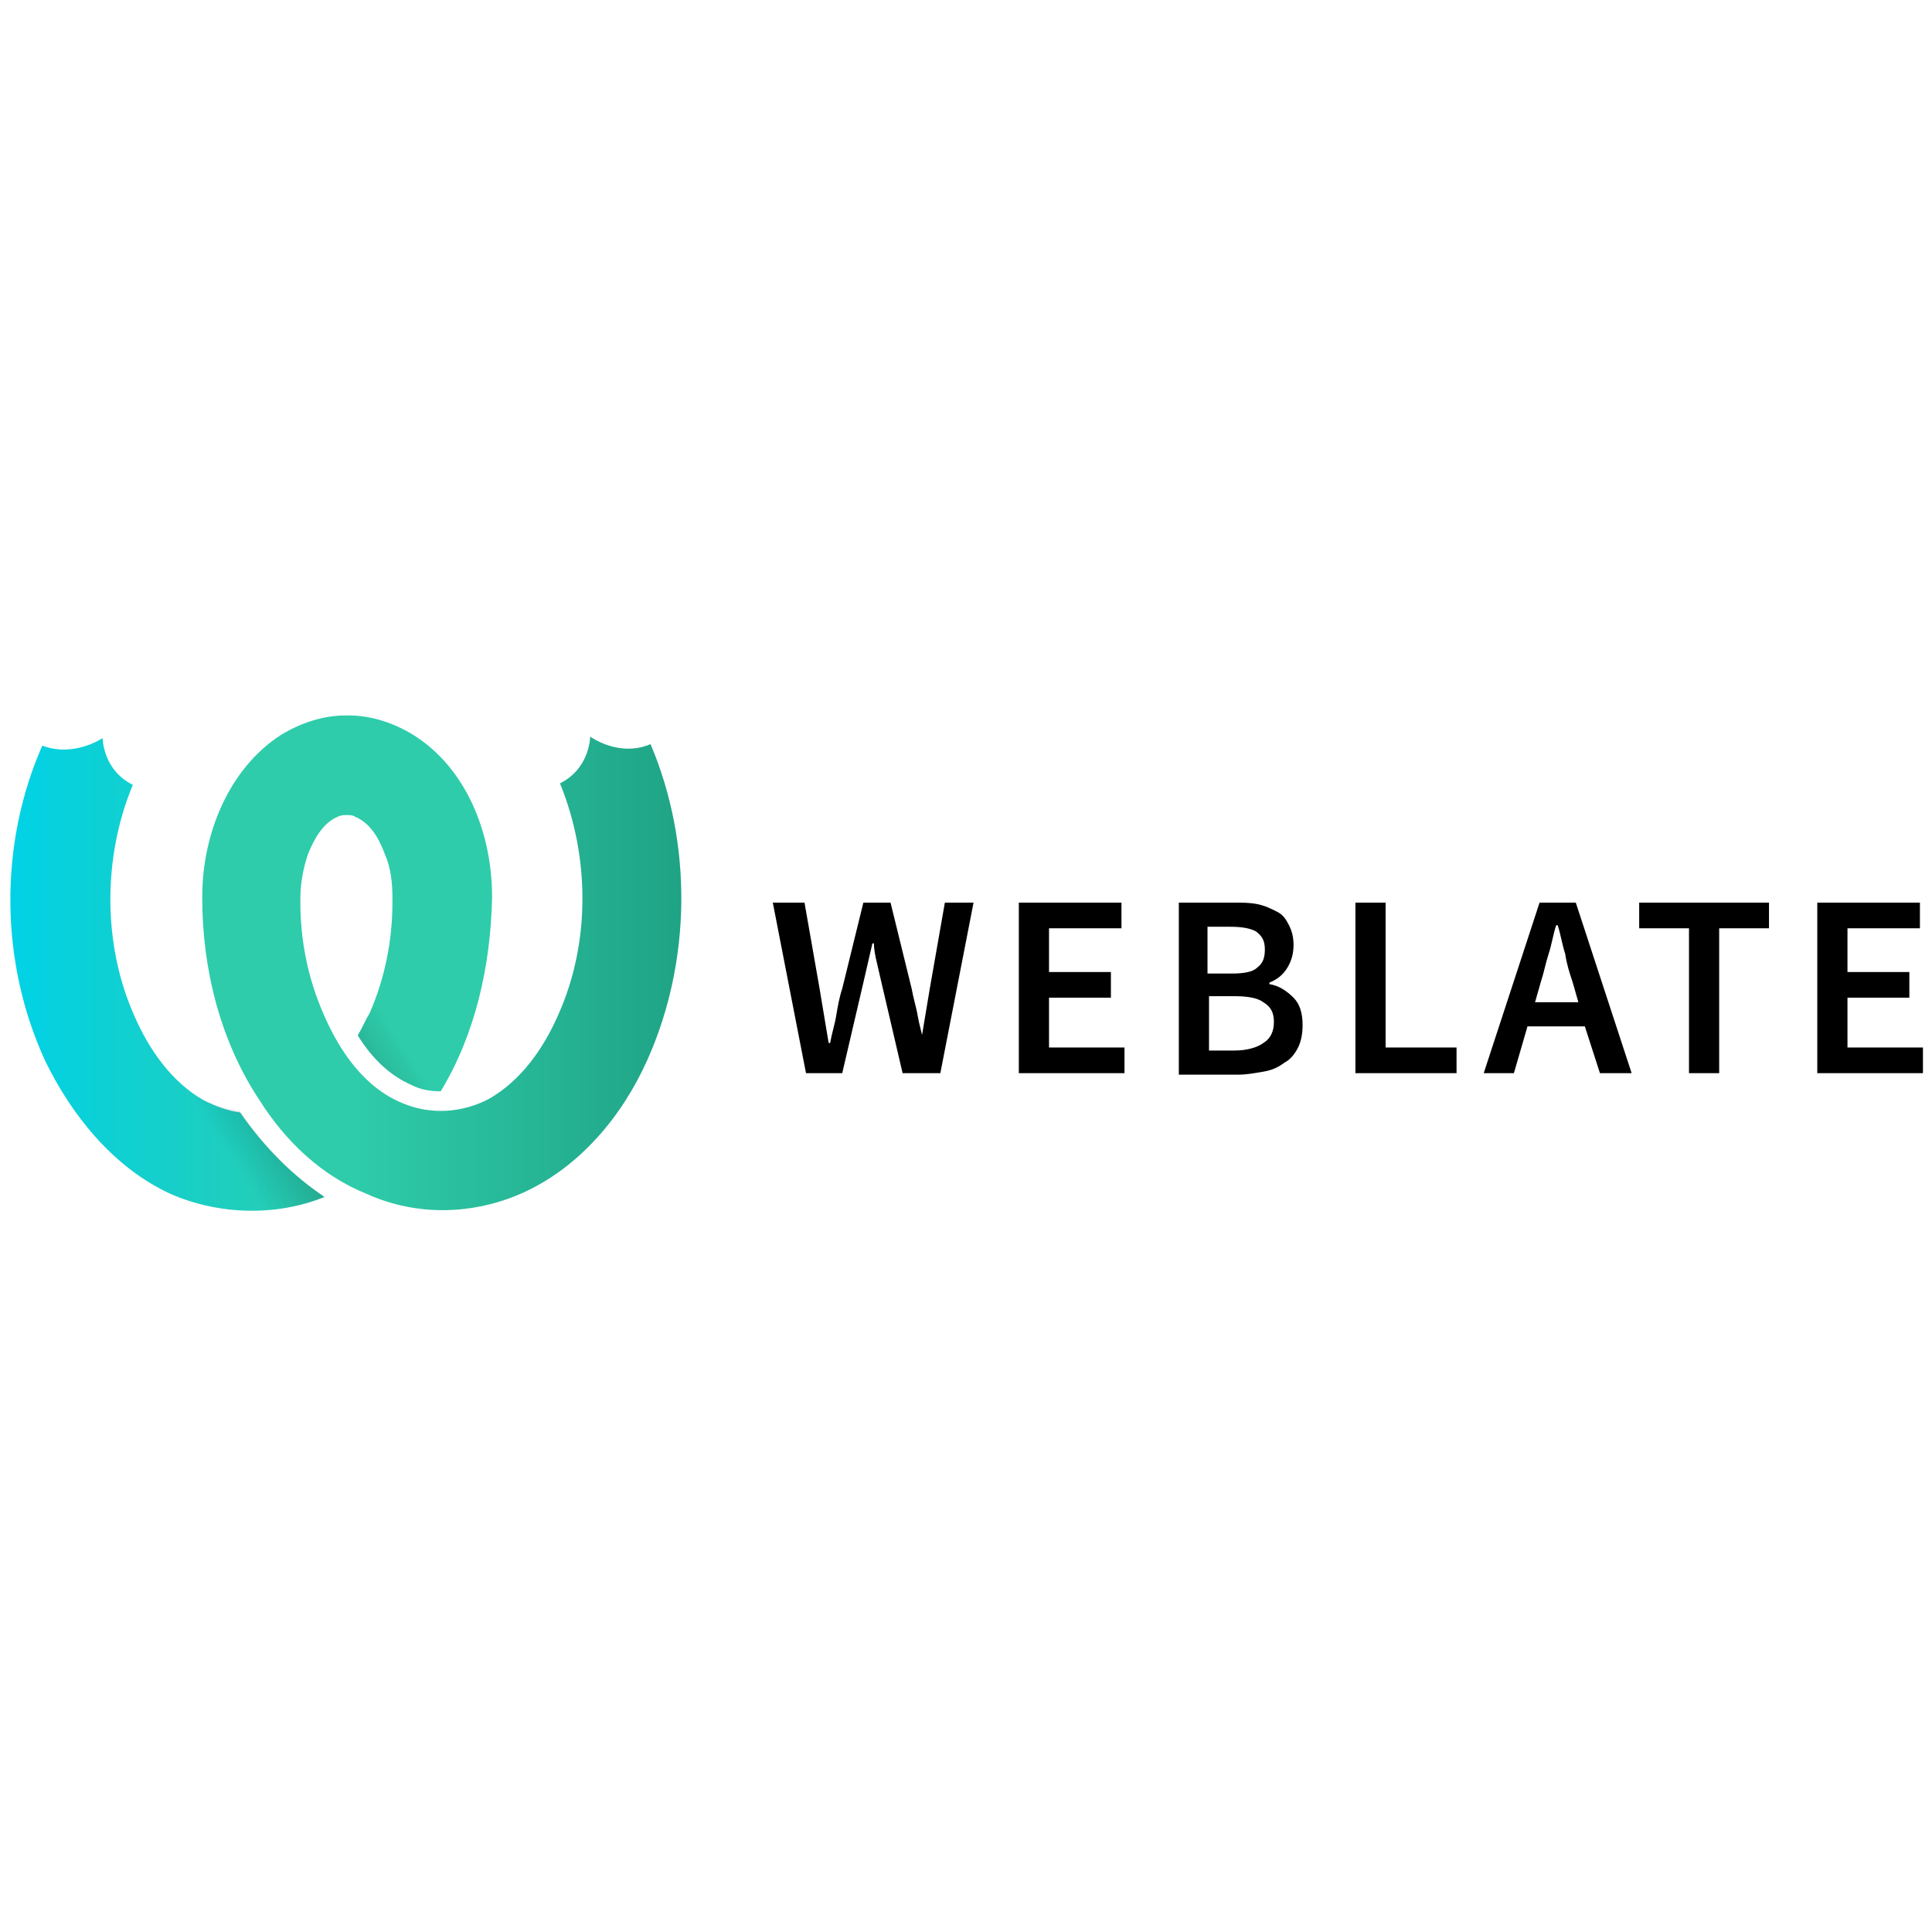
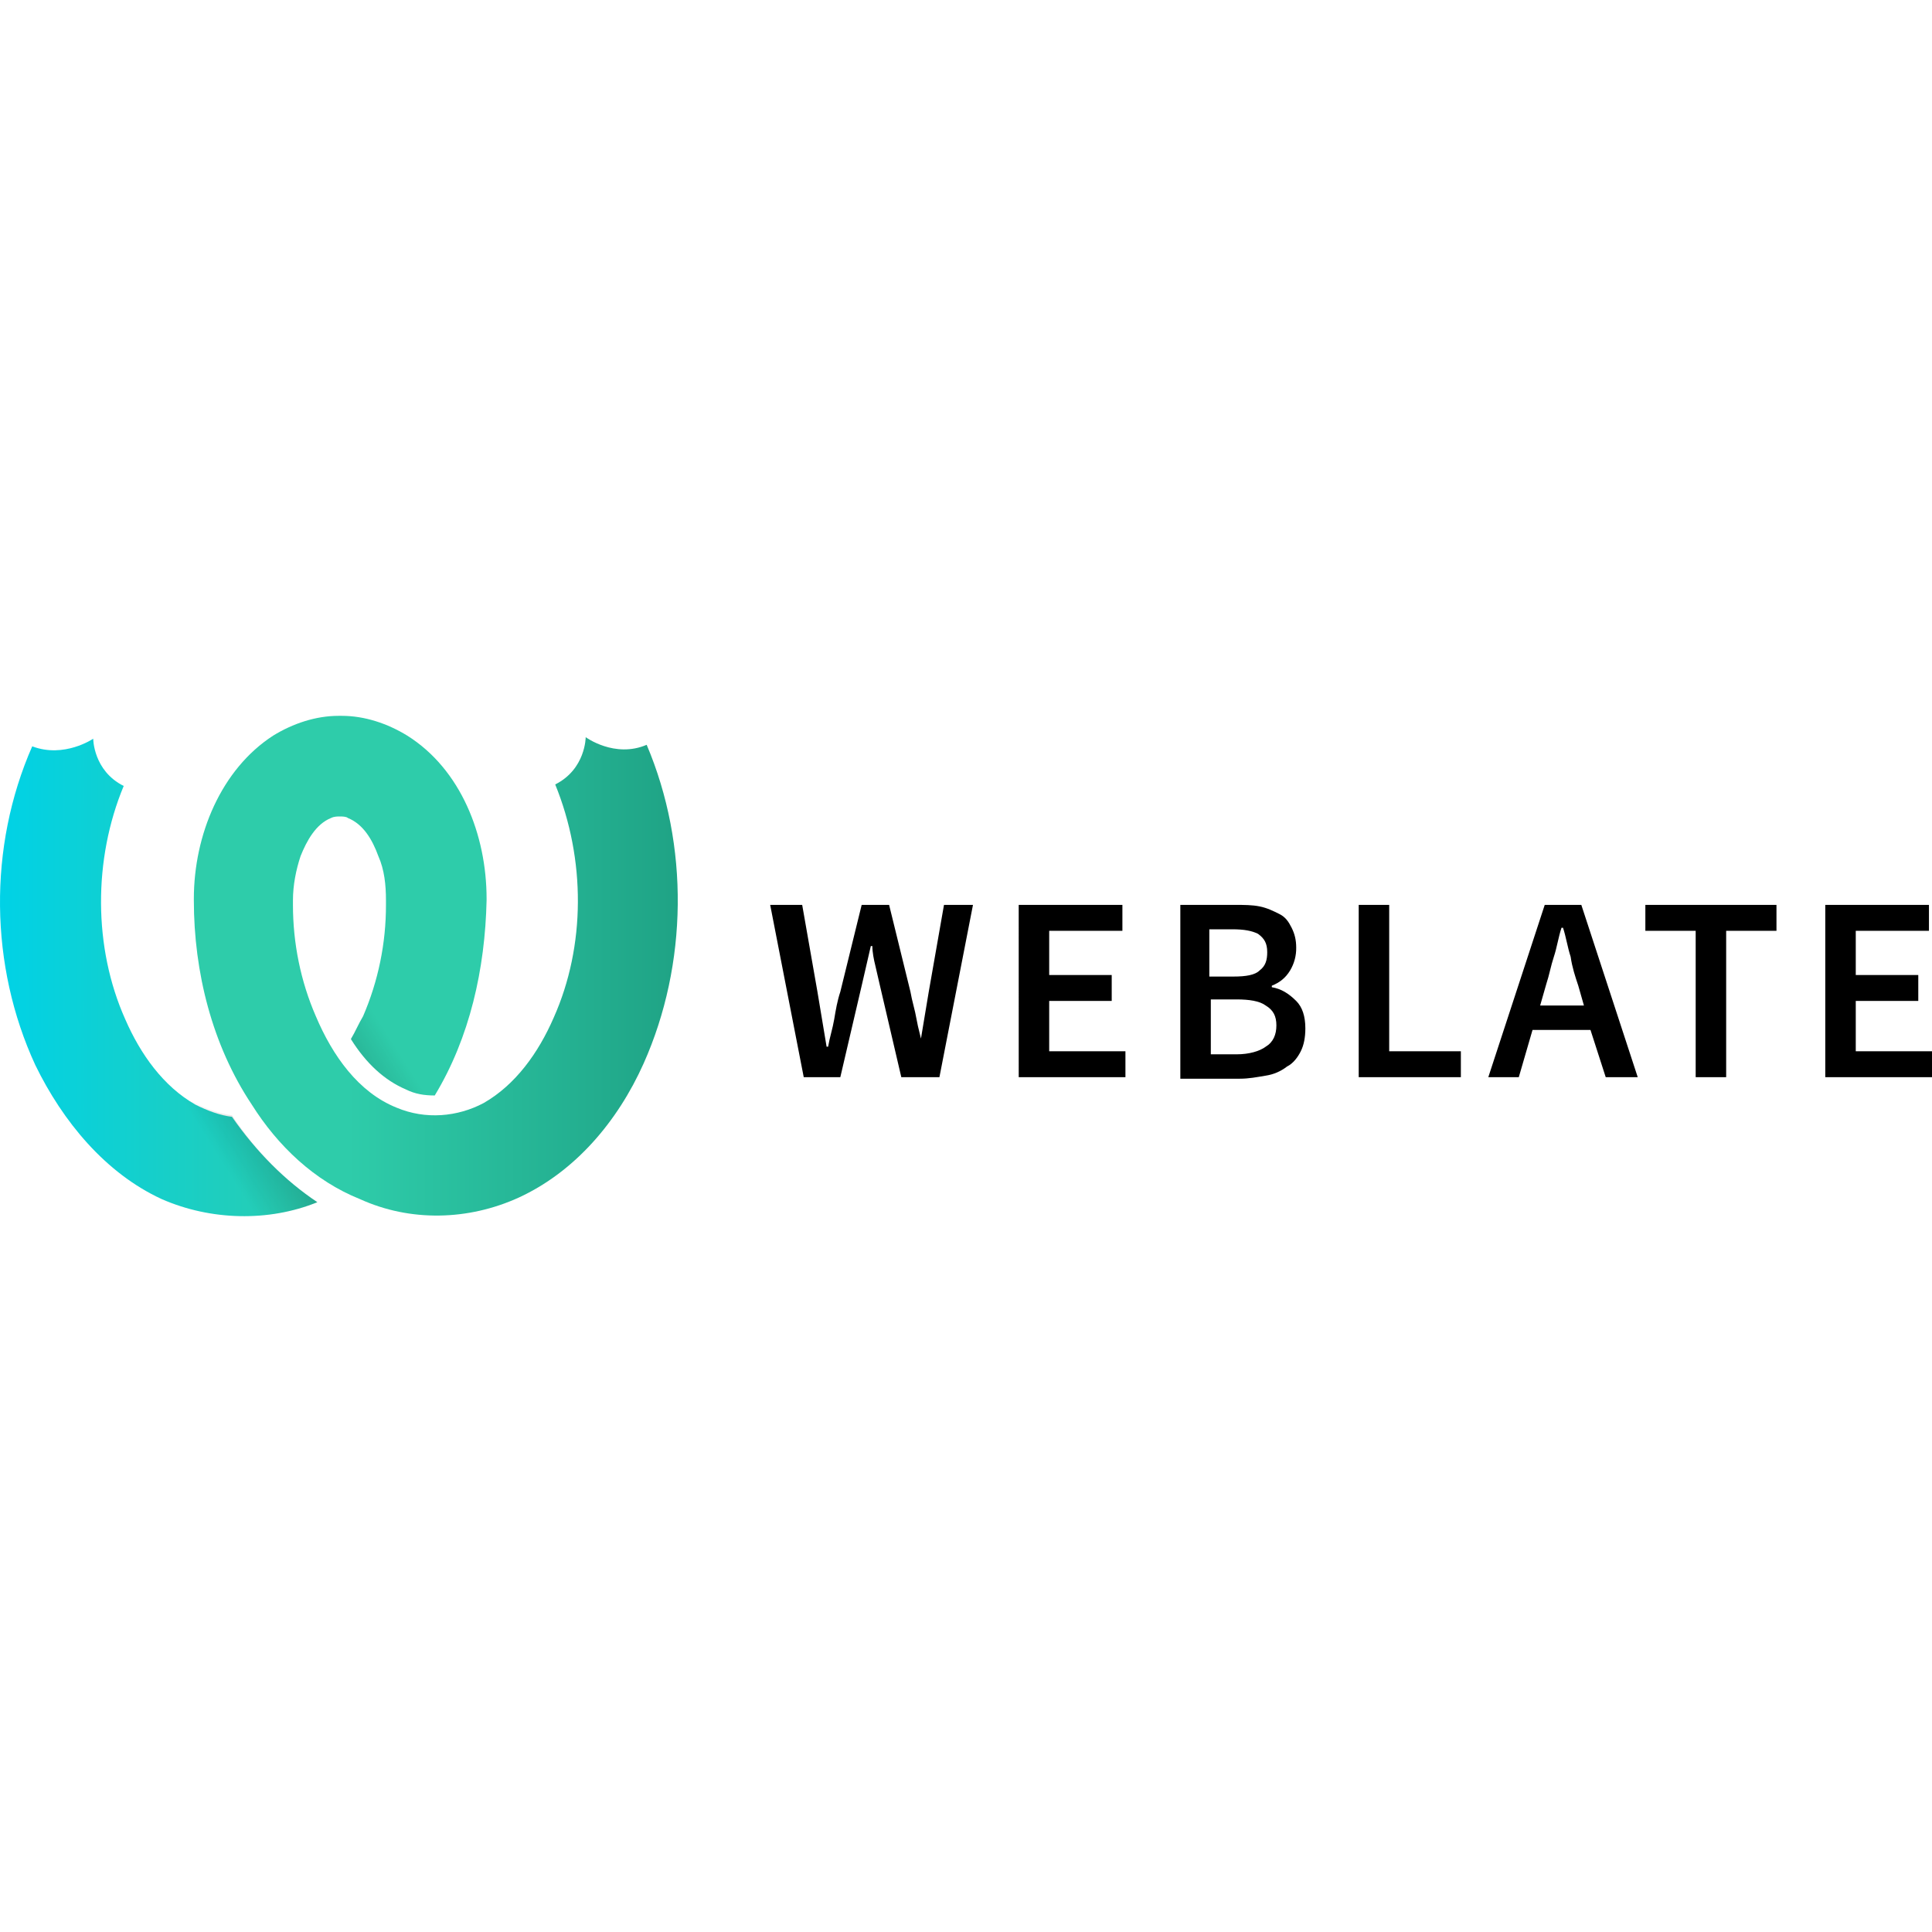
<svg xmlns="http://www.w3.org/2000/svg" viewBox="0 0 128 128">
-   <g transform="translate(50 76)">
-     <linearGradient id="weblate-original-wordmark-a" gradientUnits="userSpaceOnUse" x1="-150.086" y1="-11.98" x2="-128.011" y2="-11.98" gradientTransform="matrix(.9831 0 0 1.0172 98.309 0)">
+   <defs>
+     <linearGradient id="a" x1="-150.086" x2="-128.011" y1="-11.98" y2="-11.98" gradientTransform="matrix(.99308 0 0 1.02752 149.121 76.316)" gradientUnits="userSpaceOnUse">
      <stop offset="0" stop-color="#00d2e6" />
      <stop offset="1" stop-color="#2eccaa" />
    </linearGradient>
-     <path d="M-20.8-3.7c-.7 0-1.3-.1-1.9-.4-1.4-.6-2.6-1.7-3.6-3.3.3-.5.5-1 .8-1.5 1-2.3 1.5-4.8 1.5-7.3v-.3c0-1-.1-2-.5-2.9-.4-1.1-1-2.1-2-2.5-.1-.1-.4-.1-.5-.1-1.2-2.3-1.3-4.5 0-6.6h.1c1.5 0 3 .5 4.3 1.3 3.5 2.2 5.2 6.5 5.2 10.7v.1c-.1 4.5-1.1 9-3.4 12.8zm-7.7 7c-3.2 1.3-7 1.2-10.2-.2-3.7-1.7-6.5-5.1-8.3-8.8-3-6.5-3.1-14.3-.2-20.9 2.1.8 4-.5 4-.5s0 2.1 2 3.1c-2 4.8-2 10.6.1 15.3 1 2.3 2.5 4.4 4.6 5.6.8.4 1.6.7 2.4.8 1.6 2.3 3.5 4.2 5.6 5.6z" fill="url(#weblate-original-wordmark-a)" />
-     <linearGradient id="weblate-original-wordmark-b" gradientUnits="userSpaceOnUse" x1="-130.696" y1="-.952" x2="-119.307" y2="-6.318" gradientTransform="matrix(1.1631 0 0 .8598 116.308 0)">
+     <linearGradient id="b" x1="-130.696" x2="-119.307" y1="-.952" y2="-6.318" gradientTransform="matrix(1.1749 0 0 .86853 167.303 76.316)" gradientUnits="userSpaceOnUse">
      <stop offset="0" stop-opacity="0" />
      <stop offset=".514" />
      <stop offset="1" stop-opacity="0" />
    </linearGradient>
-     <path d="M-20.8-3.7c-.7 0-1.3-.1-1.9-.4-1.4-.6-2.6-1.7-3.6-3.3.3-.5.5-1 .8-1.5.3-.7.6-1.4.8-2.1.5-1.7 6.8.5 5.9 3.2-.6 1.4-1.2 2.8-2 4.1zm-7.7 7c-3.2 1.3-7 1.2-10.2-.2-3.7-1.7.1-7.5 2.2-6.3.8.4 1.6.7 2.4.8 1.6 2.4 3.5 4.3 5.6 5.7z" opacity=".3" fill-rule="evenodd" clip-rule="evenodd" fill="url(#weblate-original-wordmark-b)" />
-     <linearGradient id="weblate-original-wordmark-c" gradientUnits="userSpaceOnUse" x1="-104.893" y1="-11.998" x2="-126.931" y2="-11.998" gradientTransform="matrix(.9831 0 0 1.0172 98.309 0)">
+     <linearGradient id="c" x1="-104.893" x2="-126.931" y1="-11.998" y2="-11.998" gradientTransform="matrix(.99308 0 0 1.02752 149.121 76.316)" gradientUnits="userSpaceOnUse">
      <stop offset="0" stop-color="#1fa385" />
      <stop offset="1" stop-color="#2eccaa" />
    </linearGradient>
-     <path d="M-36.6-16.5v-.1c0-4.2 1.8-8.5 5.2-10.7 1.3-.8 2.8-1.3 4.3-1.3h.1v6.6c-.2 0-.4 0-.6.1-1 .4-1.6 1.5-2 2.5-.3.9-.5 1.9-.5 2.9v.3c0 2.5.5 5 1.5 7.3 1.1 2.6 2.8 5 5.3 6 1.9.8 4 .6 5.7-.3 2.1-1.2 3.6-3.3 4.6-5.6 2.1-4.7 2.1-10.4.1-15.3 2-1 2-3.1 2-3.1s1.9 1.4 4 .5c2.8 6.6 2.7 14.4-.2 20.9C-8.8-2-11.6 1.3-15.3 3c-3.3 1.5-7.1 1.6-10.4.1-3-1.2-5.4-3.5-7.1-6.2-2.6-3.9-3.8-8.7-3.8-13.4z" fill="url(#weblate-original-wordmark-c)" />
-   </g>
-   <path d="M51.2 59.8h2.1l1 5.7.3 1.8.3 1.8h.1c.1-.6.3-1.2.4-1.8.1-.6.2-1.2.4-1.8l1.4-5.7H59l1.4 5.7c.1.6.3 1.2.4 1.8s.3 1.2.4 1.8H61l.3-1.8.3-1.8 1-5.7h1.9l-2.2 11.3h-2.5l-1.4-6c-.1-.4-.2-.9-.3-1.3-.1-.4-.2-.9-.2-1.3h-.1c-.1.4-.2.9-.3 1.3-.1.4-.2.9-.3 1.3l-1.4 6h-2.4l-2.2-11.3zm16.3 0h6.8v1.7h-4.8v2.9h4.1v1.7h-4.1v3.3h5v1.7h-7V59.8zm10.6 0h3.6c.6 0 1.1 0 1.6.1s.9.3 1.3.5.6.5.8.9c.2.4.3.8.3 1.3s-.1 1-.4 1.5c-.3.5-.7.8-1.2 1v.1c.6.1 1.1.4 1.6.9.4.4.6 1 .6 1.8 0 .6-.1 1.1-.3 1.5-.2.4-.5.8-.9 1-.4.3-.8.5-1.4.6s-1.1.2-1.7.2h-3.9V59.8zm3.5 4.7c.8 0 1.4-.1 1.7-.4.4-.3.5-.7.5-1.2 0-.6-.2-.9-.6-1.2-.4-.2-.9-.3-1.7-.3H80v3.1h1.6zm.2 5.1c.8 0 1.5-.2 1.9-.5.5-.3.7-.8.7-1.4 0-.6-.2-1-.7-1.3-.4-.3-1.1-.4-1.9-.4h-1.7v3.6h1.7zm8-9.8h2v9.6h4.7v1.7h-6.7V59.8zM105 68h-3.8l-.9 3.1h-2l3.7-11.3h2.4l3.7 11.3H106l-1-3.1zm-.4-1.5l-.4-1.4c-.2-.6-.4-1.2-.5-1.9-.2-.6-.3-1.3-.5-1.9h-.1c-.2.6-.3 1.3-.5 1.9-.2.6-.3 1.2-.5 1.8l-.4 1.4h2.9zm7.3-5h-3.3v-1.7h8.6v1.7h-3.3v9.6h-2v-9.6zm8.5-1.7h6.8v1.7h-4.8v2.9h4.1v1.7h-4.1v3.3h5v1.7h-7V59.8z" />
+   </defs>
+   <path fill="url(#a)" d="M28.803 72.578c-.707 0-1.313-.1-1.919-.404-1.414-.606-2.626-1.717-3.636-3.333.303-.505.505-1.01.808-1.515a18.531 18.531 0 0 0 1.515-7.374v-.304c0-1.01-.101-2.02-.505-2.929-.404-1.111-1.01-2.121-2.02-2.525-.102-.101-.405-.101-.506-.101-1.212-2.324-1.313-4.546 0-6.667h.101c1.516 0 3.03.505 4.344 1.313 3.536 2.222 5.253 6.566 5.253 10.808v.101c-.101 4.546-1.111 9.092-3.435 12.93zm-7.778 7.071c-3.232 1.314-7.07 1.213-10.303-.202-3.738-1.717-6.566-5.151-8.385-8.889-3.03-6.566-3.131-14.445-.202-21.112 2.122.808 4.041-.505 4.041-.505s0 2.121 2.02 3.131c-2.02 4.85-2.02 10.708.101 15.456 1.01 2.323 2.526 4.444 4.647 5.656.808.405 1.616.708 2.424.809 1.617 2.323 3.536 4.242 5.657 5.656z" />
+   <path fill="url(#b)" d="M28.803 72.578c-.707 0-1.313-.1-1.919-.404-1.414-.606-2.626-1.717-3.636-3.333.303-.505.505-1.01.808-1.515.303-.708.606-1.415.808-2.122.505-1.717 6.869.505 5.96 3.233-.606 1.414-1.213 2.828-2.02 4.141zm-7.778 7.071c-3.232 1.314-7.07 1.213-10.303-.202-3.738-1.717.1-7.576 2.222-6.364.808.405 1.616.708 2.424.809 1.617 2.424 3.536 4.343 5.657 5.757z" opacity=".3" />
+   <path fill="url(#c)" d="M12.843 59.648v-.1c0-4.243 1.818-8.587 5.253-10.81 1.313-.807 2.828-1.312 4.343-1.312h.101v6.667c-.202 0-.404 0-.606.1-1.01.405-1.616 1.516-2.02 2.526-.303.91-.505 1.92-.505 2.93v.303c0 2.525.505 5.05 1.515 7.374 1.111 2.626 2.829 5.05 5.354 6.06 1.92.809 4.04.607 5.758-.303 2.121-1.212 3.636-3.333 4.646-5.656 2.122-4.748 2.122-10.506.102-15.456 2.02-1.01 2.02-3.131 2.02-3.131s1.92 1.414 4.04.505c2.829 6.667 2.728 14.546-.202 21.112-1.717 3.839-4.545 7.172-8.283 8.89-3.333 1.515-7.172 1.616-10.505.1-3.03-1.212-5.455-3.535-7.172-6.263-2.627-3.94-3.839-8.788-3.839-13.536z" />
+   <path d="M51.027 59.952h2.12l1.011 5.757.303 1.819.303 1.818h.101c.101-.606.303-1.212.404-1.818.101-.606.202-1.213.404-1.819l1.415-5.757h1.818l1.414 5.757c.101.606.303 1.213.404 1.819.101.606.303 1.212.404 1.818h-.202l.303-1.818.303-1.819 1.01-5.757h1.92l-2.223 11.414h-2.525l-1.414-6.06c-.101-.405-.202-.91-.303-1.314-.101-.404-.202-.909-.202-1.313h-.101c-.101.404-.202.91-.303 1.313-.101.404-.202.91-.303 1.313l-1.415 6.061H53.25zm16.465 0h6.87v1.717h-4.85v2.93h4.142v1.716h-4.142v3.334h5.051v1.717h-7.07zm10.708 0h3.636c.606 0 1.111 0 1.616.1.505.102.91.304 1.314.506s.606.505.808.909c.202.404.303.808.303 1.313a2.85 2.85 0 0 1-.404 1.515c-.303.505-.707.808-1.212 1.01v.101c.606.101 1.11.404 1.616.91.404.404.606 1.01.606 1.818 0 .606-.101 1.11-.303 1.515-.202.404-.505.808-.91 1.01a3.017 3.017 0 0 1-1.414.606c-.606.101-1.11.202-1.717.202H78.2zm3.535 4.747c.808 0 1.414-.1 1.717-.404.404-.303.505-.707.505-1.212 0-.606-.202-.91-.606-1.212-.404-.202-.909-.303-1.717-.303H80.12v3.131zm.202 5.152c.808 0 1.515-.202 1.92-.505.505-.303.707-.808.707-1.414 0-.606-.202-1.01-.708-1.314-.404-.303-1.11-.404-1.919-.404H80.22v3.637zm8.081-9.9h2.02v9.698h4.748v1.717h-6.768zm15.355 8.284h-3.839l-.91 3.131h-2.02l3.738-11.414h2.425l3.737 11.414h-2.121zm-.404-1.515-.404-1.415c-.203-.606-.405-1.212-.506-1.919-.202-.606-.303-1.313-.505-1.92h-.1c-.203.607-.304 1.314-.506 1.92-.202.606-.303 1.212-.505 1.818l-.404 1.414h2.93zm7.374-5.051h-3.334v-1.717h8.687v1.717h-3.333v9.697h-2.02zm8.586-1.717h6.869v1.717h-4.849v2.93h4.142v1.716h-4.142v3.334H128v1.717h-7.071z" />
</svg>
